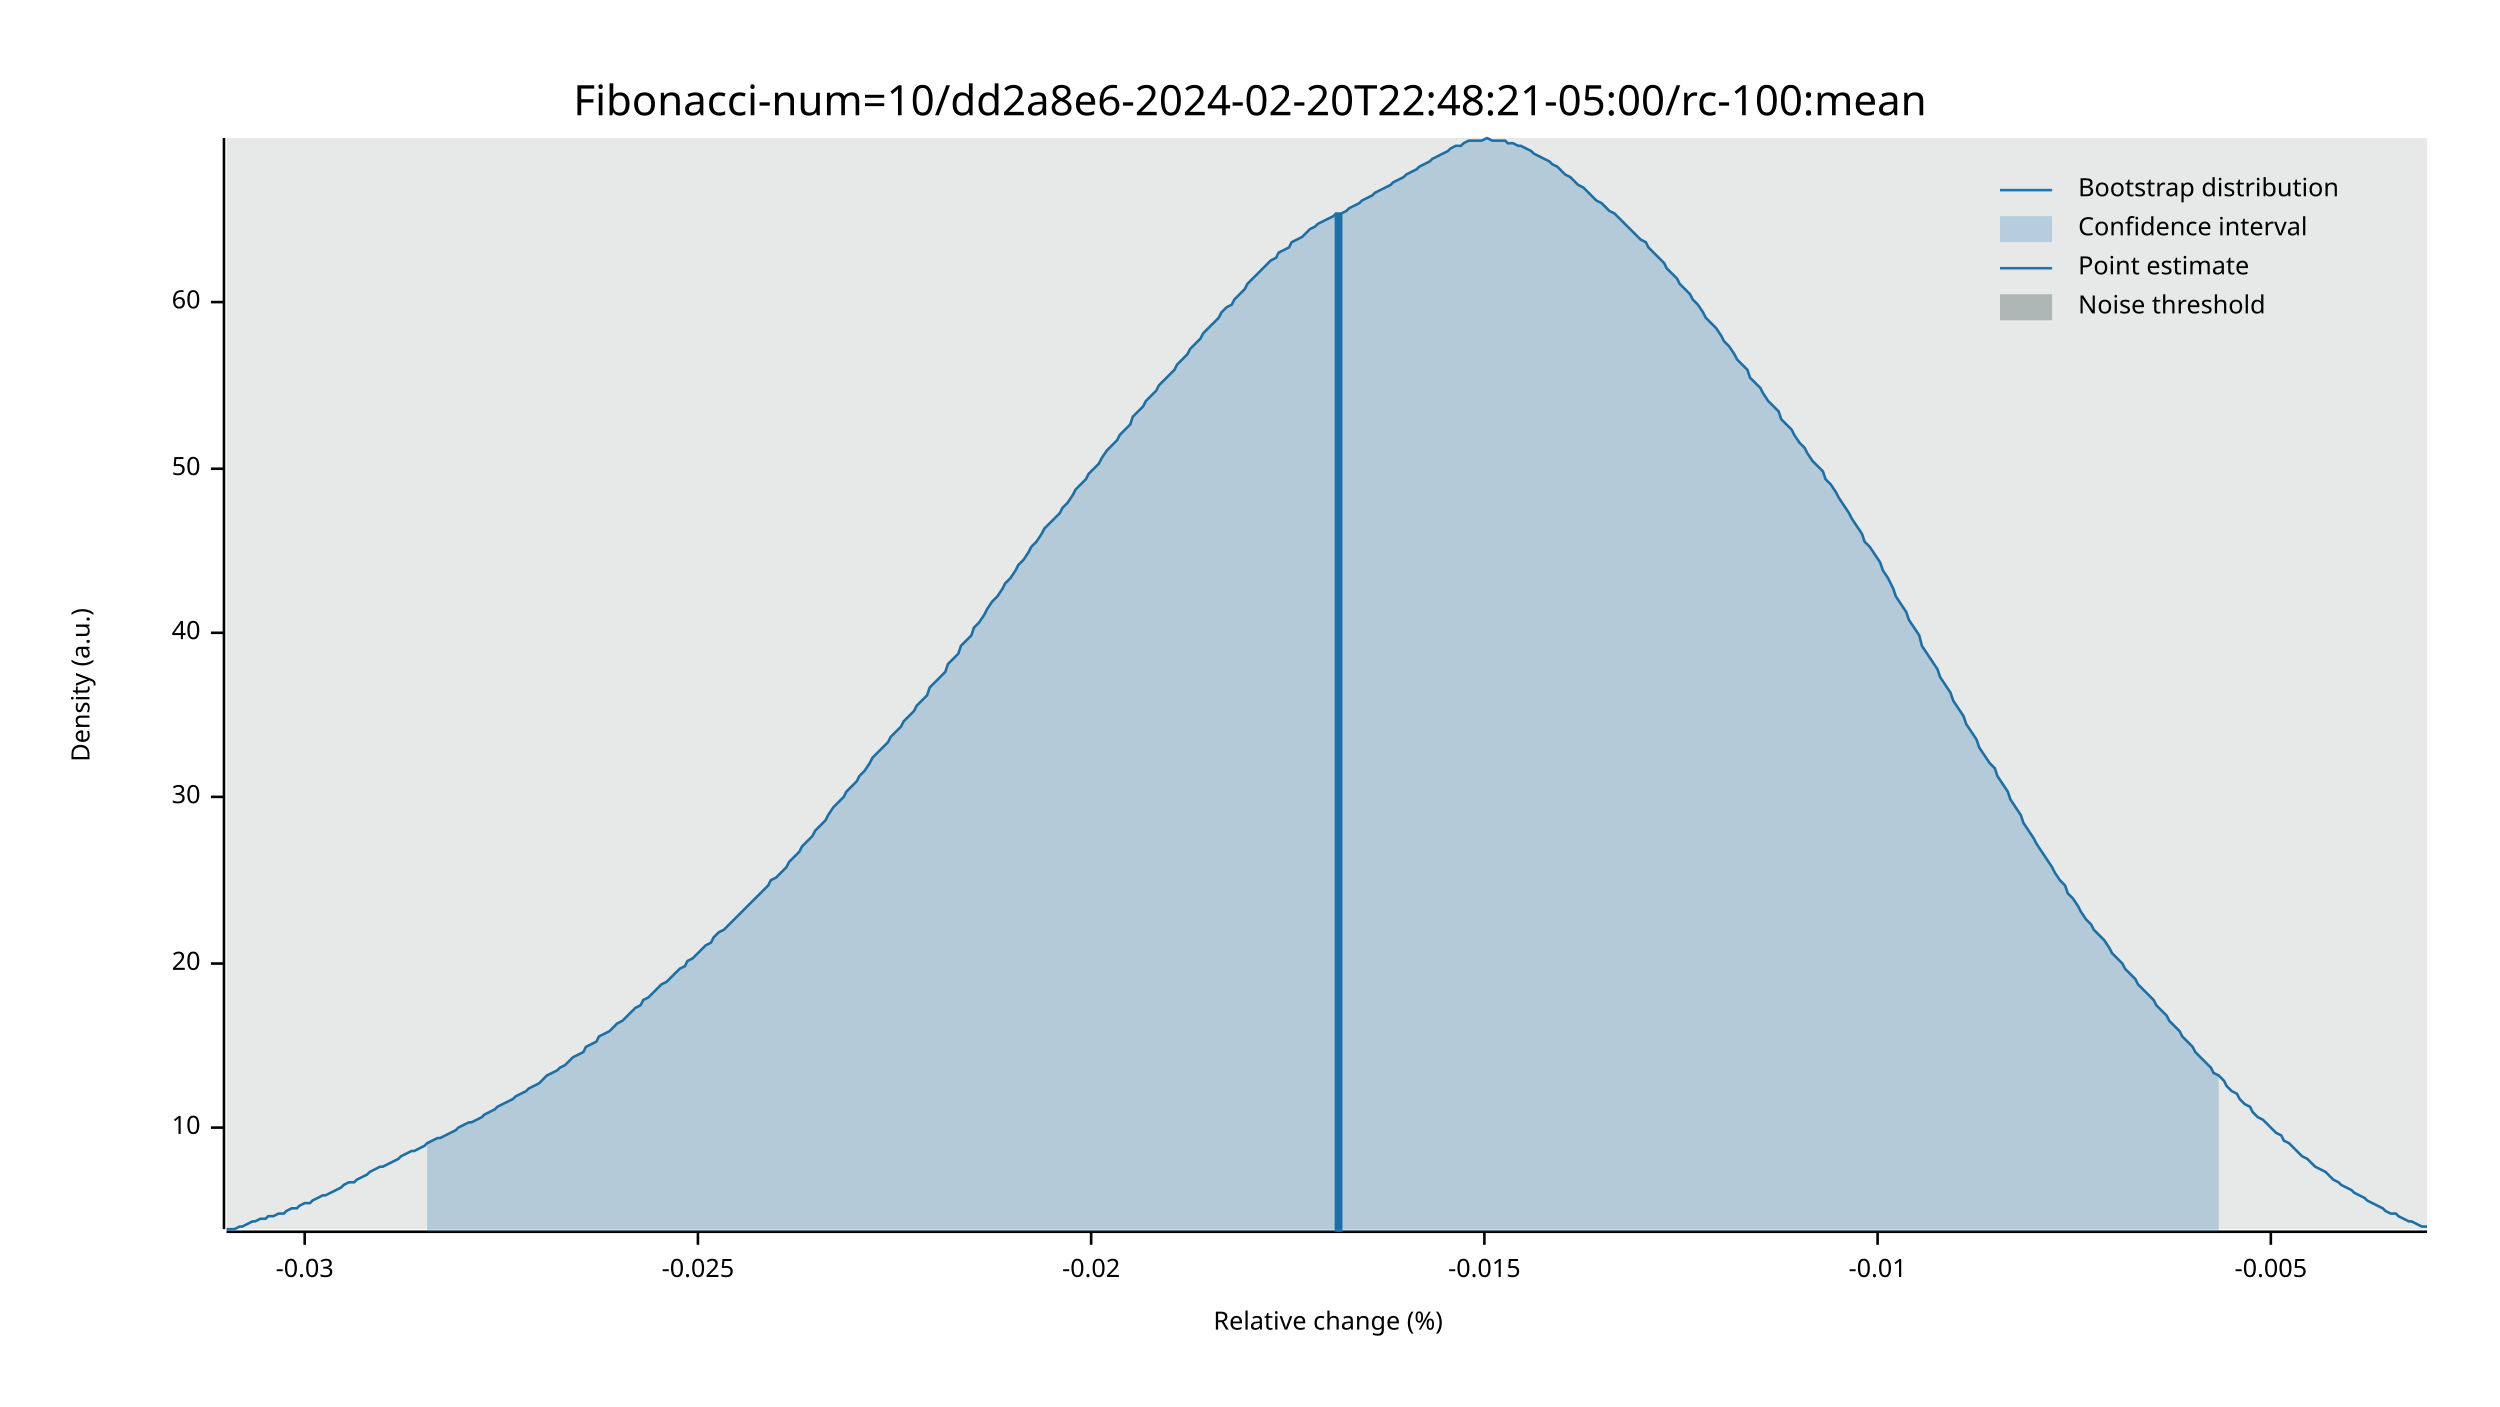
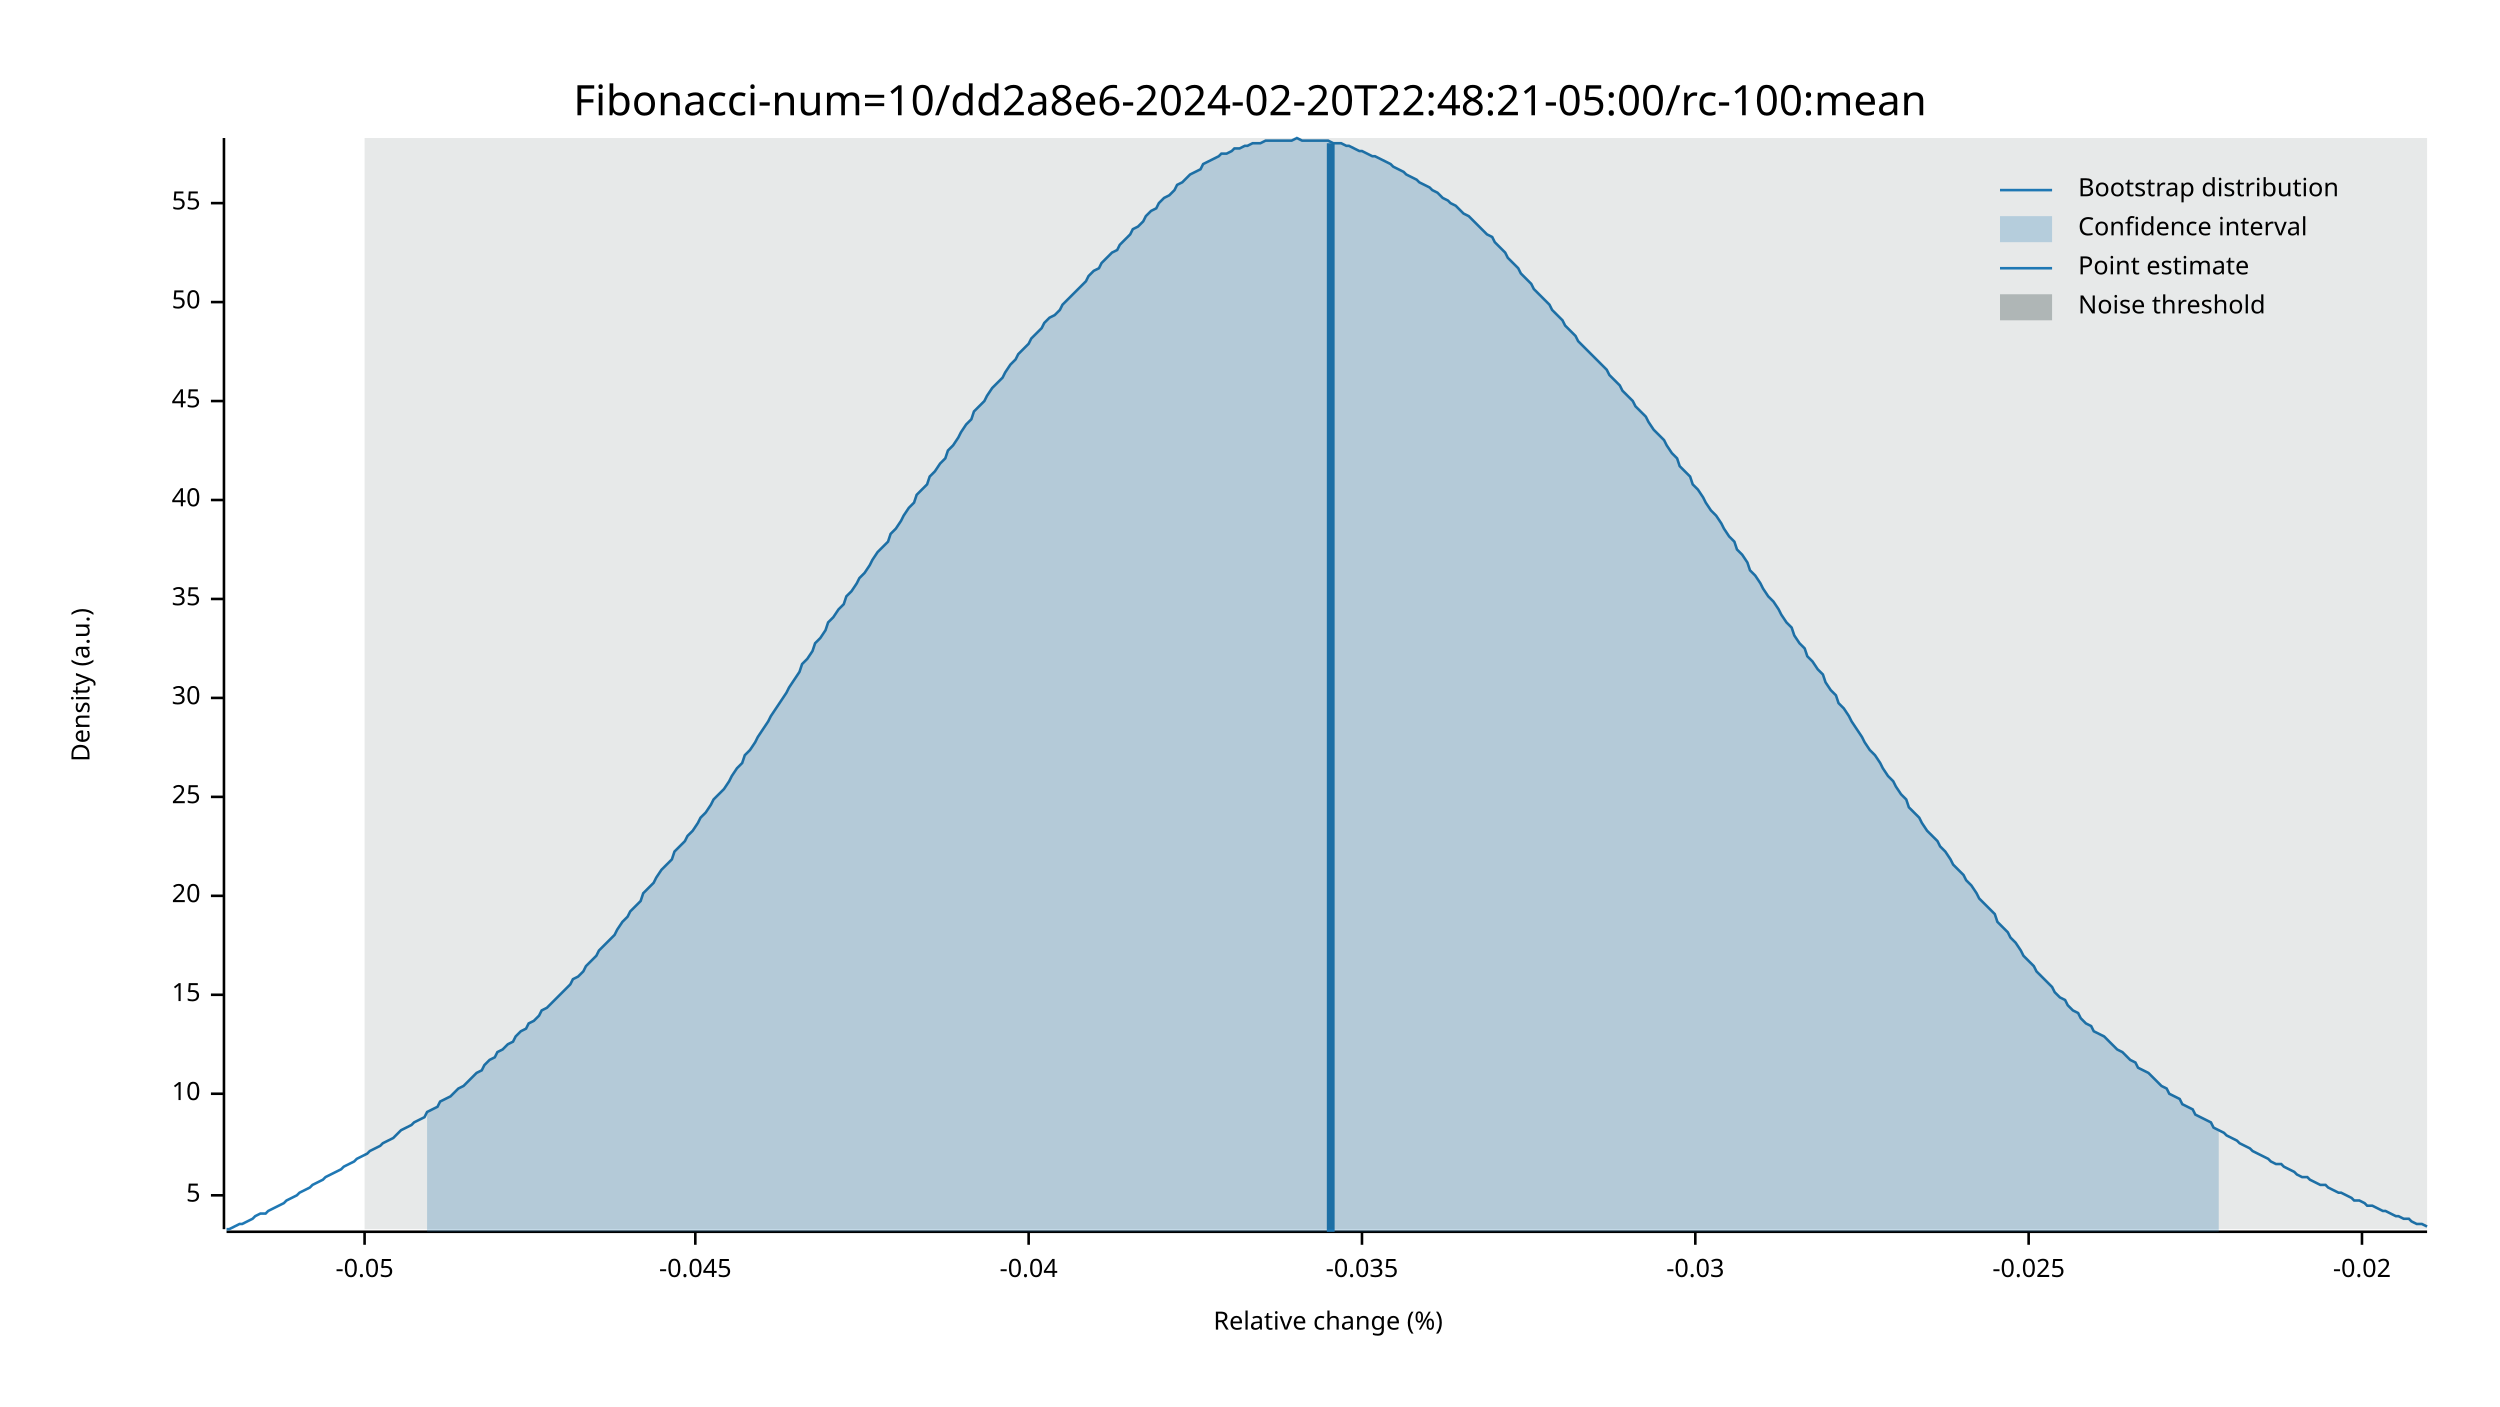
<svg xmlns="http://www.w3.org/2000/svg" width="960" height="540" viewBox="0 0 960 540">
  <text x="480" y="32" dy="0.76em" text-anchor="middle" font-family="sans-serif" font-size="16.129" opacity="1" fill="#000000">
Fibonacci-num=10/dd2a8e6-2024-02-20T22:48:21-05:00/rc-100:mean
</text>
  <text x="27" y="263" dy="0.76em" text-anchor="middle" font-family="sans-serif" font-size="9.677" opacity="1" fill="#000000" transform="rotate(270, 27, 263)">
Density (a.u.)
</text>
  <text x="510" y="513" dy="-0.5ex" text-anchor="middle" font-family="sans-serif" font-size="9.677" opacity="1" fill="#000000">
Relative change (%)
</text>
  <polyline fill="none" opacity="1" stroke="#000000" stroke-width="1" points="86,53 86,472 " />
-   <text x="77" y="433" dy="0.5ex" text-anchor="end" font-family="sans-serif" font-size="9.677" opacity="1" fill="#000000">
+   <text x="77" y="459" dy="0.5ex" text-anchor="end" font-family="sans-serif" font-size="9.677" opacity="1" fill="#000000">
+ 5
+ </text>
+   <polyline fill="none" opacity="1" stroke="#000000" stroke-width="1" points="81,459 86,459 " />
+   <text x="77" y="420" dy="0.5ex" text-anchor="end" font-family="sans-serif" font-size="9.677" opacity="1" fill="#000000">
10
</text>
-   <polyline fill="none" opacity="1" stroke="#000000" stroke-width="1" points="81,433 86,433 " />
-   <text x="77" y="370" dy="0.5ex" text-anchor="end" font-family="sans-serif" font-size="9.677" opacity="1" fill="#000000">
+   <polyline fill="none" opacity="1" stroke="#000000" stroke-width="1" points="81,420 86,420 " />
+   <text x="77" y="382" dy="0.5ex" text-anchor="end" font-family="sans-serif" font-size="9.677" opacity="1" fill="#000000">
+ 15
+ </text>
+   <polyline fill="none" opacity="1" stroke="#000000" stroke-width="1" points="81,382 86,382 " />
+   <text x="77" y="344" dy="0.5ex" text-anchor="end" font-family="sans-serif" font-size="9.677" opacity="1" fill="#000000">
20
</text>
-   <polyline fill="none" opacity="1" stroke="#000000" stroke-width="1" points="81,370 86,370 " />
+   <polyline fill="none" opacity="1" stroke="#000000" stroke-width="1" points="81,344 86,344 " />
  <text x="77" y="306" dy="0.5ex" text-anchor="end" font-family="sans-serif" font-size="9.677" opacity="1" fill="#000000">
+ 25
+ </text>
+   <polyline fill="none" opacity="1" stroke="#000000" stroke-width="1" points="81,306 86,306 " />
+   <text x="77" y="268" dy="0.5ex" text-anchor="end" font-family="sans-serif" font-size="9.677" opacity="1" fill="#000000">
30
</text>
-   <polyline fill="none" opacity="1" stroke="#000000" stroke-width="1" points="81,306 86,306 " />
-   <text x="77" y="243" dy="0.5ex" text-anchor="end" font-family="sans-serif" font-size="9.677" opacity="1" fill="#000000">
+   <polyline fill="none" opacity="1" stroke="#000000" stroke-width="1" points="81,268 86,268 " />
+   <text x="77" y="230" dy="0.5ex" text-anchor="end" font-family="sans-serif" font-size="9.677" opacity="1" fill="#000000">
+ 35
+ </text>
+   <polyline fill="none" opacity="1" stroke="#000000" stroke-width="1" points="81,230 86,230 " />
+   <text x="77" y="192" dy="0.5ex" text-anchor="end" font-family="sans-serif" font-size="9.677" opacity="1" fill="#000000">
40
</text>
-   <polyline fill="none" opacity="1" stroke="#000000" stroke-width="1" points="81,243 86,243 " />
-   <text x="77" y="180" dy="0.5ex" text-anchor="end" font-family="sans-serif" font-size="9.677" opacity="1" fill="#000000">
+   <polyline fill="none" opacity="1" stroke="#000000" stroke-width="1" points="81,192 86,192 " />
+   <text x="77" y="154" dy="0.5ex" text-anchor="end" font-family="sans-serif" font-size="9.677" opacity="1" fill="#000000">
+ 45
+ </text>
+   <polyline fill="none" opacity="1" stroke="#000000" stroke-width="1" points="81,154 86,154 " />
+   <text x="77" y="116" dy="0.5ex" text-anchor="end" font-family="sans-serif" font-size="9.677" opacity="1" fill="#000000">
50
</text>
-   <polyline fill="none" opacity="1" stroke="#000000" stroke-width="1" points="81,180 86,180 " />
-   <text x="77" y="116" dy="0.5ex" text-anchor="end" font-family="sans-serif" font-size="9.677" opacity="1" fill="#000000">
- 60
+   <polyline fill="none" opacity="1" stroke="#000000" stroke-width="1" points="81,116 86,116 " />
+   <text x="77" y="78" dy="0.5ex" text-anchor="end" font-family="sans-serif" font-size="9.677" opacity="1" fill="#000000">
+ 55
</text>
-   <polyline fill="none" opacity="1" stroke="#000000" stroke-width="1" points="81,116 86,116 " />
+   <polyline fill="none" opacity="1" stroke="#000000" stroke-width="1" points="81,78 86,78 " />
  <polyline fill="none" opacity="1" stroke="#000000" stroke-width="1" points="87,473 932,473 " />
-   <text x="117" y="483" dy="0.76em" text-anchor="middle" font-family="sans-serif" font-size="9.677" opacity="1" fill="#000000">
+   <text x="140" y="483" dy="0.76em" text-anchor="middle" font-family="sans-serif" font-size="9.677" opacity="1" fill="#000000">
+ -0.05
+ </text>
+   <polyline fill="none" opacity="1" stroke="#000000" stroke-width="1" points="140,473 140,478 " />
+   <text x="267" y="483" dy="0.76em" text-anchor="middle" font-family="sans-serif" font-size="9.677" opacity="1" fill="#000000">
+ -0.045
+ </text>
+   <polyline fill="none" opacity="1" stroke="#000000" stroke-width="1" points="267,473 267,478 " />
+   <text x="395" y="483" dy="0.76em" text-anchor="middle" font-family="sans-serif" font-size="9.677" opacity="1" fill="#000000">
+ -0.04
+ </text>
+   <polyline fill="none" opacity="1" stroke="#000000" stroke-width="1" points="395,473 395,478 " />
+   <text x="523" y="483" dy="0.76em" text-anchor="middle" font-family="sans-serif" font-size="9.677" opacity="1" fill="#000000">
+ -0.035
+ </text>
+   <polyline fill="none" opacity="1" stroke="#000000" stroke-width="1" points="523,473 523,478 " />
+   <text x="651" y="483" dy="0.76em" text-anchor="middle" font-family="sans-serif" font-size="9.677" opacity="1" fill="#000000">
-0.03
</text>
-   <polyline fill="none" opacity="1" stroke="#000000" stroke-width="1" points="117,473 117,478 " />
-   <text x="268" y="483" dy="0.76em" text-anchor="middle" font-family="sans-serif" font-size="9.677" opacity="1" fill="#000000">
+   <polyline fill="none" opacity="1" stroke="#000000" stroke-width="1" points="651,473 651,478 " />
+   <text x="779" y="483" dy="0.76em" text-anchor="middle" font-family="sans-serif" font-size="9.677" opacity="1" fill="#000000">
-0.025
</text>
-   <polyline fill="none" opacity="1" stroke="#000000" stroke-width="1" points="268,473 268,478 " />
-   <text x="419" y="483" dy="0.76em" text-anchor="middle" font-family="sans-serif" font-size="9.677" opacity="1" fill="#000000">
+   <polyline fill="none" opacity="1" stroke="#000000" stroke-width="1" points="779,473 779,478 " />
+   <text x="907" y="483" dy="0.76em" text-anchor="middle" font-family="sans-serif" font-size="9.677" opacity="1" fill="#000000">
-0.02
</text>
-   <polyline fill="none" opacity="1" stroke="#000000" stroke-width="1" points="419,473 419,478 " />
-   <text x="570" y="483" dy="0.76em" text-anchor="middle" font-family="sans-serif" font-size="9.677" opacity="1" fill="#000000">
- -0.015
- </text>
-   <polyline fill="none" opacity="1" stroke="#000000" stroke-width="1" points="570,473 570,478 " />
-   <text x="721" y="483" dy="0.76em" text-anchor="middle" font-family="sans-serif" font-size="9.677" opacity="1" fill="#000000">
- -0.01
- </text>
-   <polyline fill="none" opacity="1" stroke="#000000" stroke-width="1" points="721,473 721,478 " />
-   <text x="872" y="483" dy="0.76em" text-anchor="middle" font-family="sans-serif" font-size="9.677" opacity="1" fill="#000000">
- -0.005
- </text>
-   <polyline fill="none" opacity="1" stroke="#000000" stroke-width="1" points="872,473 872,478 " />
-   <polyline fill="none" opacity="1" stroke="#1F78B4" stroke-width="1" points="87,472 88,472 90,472 92,471 93,471 95,470 97,469 98,469 100,468 102,468 103,467 105,467 107,466 109,466 110,465 112,464 114,464 115,463 117,462 119,462 120,461 122,460 124,459 125,459 127,458 129,457 131,456 132,455 134,454 136,454 137,453 139,452 141,451 142,450 144,449 146,448 147,448 149,447 151,446 153,445 154,444 156,443 158,442 159,442 161,441 163,440 164,439 166,438 168,437 169,437 171,436 173,435 175,434 176,433 178,432 180,431 181,431 183,430 185,429 186,428 188,427 190,426 191,425 193,424 195,423 197,422 198,421 200,420 202,419 203,418 205,417 207,416 208,415 210,413 212,412 214,411 215,410 217,409 219,407 220,406 222,405 224,404 225,402 227,401 229,400 230,398 232,397 234,396 236,394 237,393 239,392 241,390 242,389 244,387 246,386 247,384 249,383 251,381 252,380 254,378 256,377 258,375 259,374 261,372 263,371 264,369 266,368 268,366 269,365 271,363 273,362 274,360 276,358 278,357 280,355 281,354 283,352 285,350 286,349 288,347 290,345 291,344 293,342 295,340 296,338 298,337 300,335 302,333 303,331 305,329 307,327 308,325 310,323 312,321 313,319 315,317 317,315 318,313 320,310 322,308 324,306 325,304 327,302 329,300 330,298 332,296 334,293 335,291 337,289 339,287 341,285 342,283 344,281 346,279 347,277 349,275 351,273 352,271 354,269 356,267 357,264 359,262 361,260 363,258 364,255 366,253 368,251 369,248 371,246 373,244 374,241 376,239 378,236 379,234 381,231 383,229 385,226 386,224 388,222 390,219 391,217 393,215 395,212 396,210 398,208 400,205 401,203 403,201 405,199 407,197 408,195 410,193 412,190 413,188 415,186 417,184 418,182 420,180 422,178 423,176 425,173 427,171 429,169 430,167 432,165 434,163 435,160 437,158 439,156 440,154 442,152 444,150 445,148 447,146 449,144 451,142 452,140 454,138 456,136 457,134 459,132 461,130 462,128 464,126 466,124 468,122 469,120 471,118 473,117 474,115 476,113 478,111 479,109 481,107 483,105 484,104 486,102 488,100 490,99 491,97 493,96 495,95 496,93 498,92 500,91 501,90 503,88 505,87 506,86 508,85 510,84 512,83 513,82 515,82 517,81 518,80 520,79 522,78 523,77 525,76 527,75 528,74 530,73 532,72 534,71 535,70 537,69 539,68 540,67 542,66 544,65 545,64 547,63 549,62 550,61 552,60 554,59 556,58 557,57 559,56 561,56 562,55 564,54 566,54 567,54 569,54 571,53 573,54 574,54 576,54 578,54 579,55 581,55 583,56 584,56 586,57 588,58 589,59 591,60 593,61 595,62 596,63 598,64 600,66 601,67 603,68 605,70 606,71 608,72 610,74 611,75 613,77 615,78 617,80 618,81 620,82 622,84 623,85 625,87 627,89 628,90 630,92 632,93 633,95 635,97 637,99 639,101 640,103 642,105 644,107 645,109 647,111 649,113 650,115 652,117 654,120 655,122 657,124 659,126 661,129 662,131 664,133 666,136 667,138 669,140 671,142 672,145 674,147 676,149 677,151 679,154 681,156 683,158 684,161 686,163 688,165 689,167 691,170 693,172 694,174 696,177 698,179 700,181 701,184 703,186 705,189 706,191 708,194 710,197 711,199 713,202 715,205 716,208 718,210 720,213 722,216 723,219 725,222 727,226 728,229 730,232 732,235 733,238 735,241 737,244 738,248 740,251 742,254 744,257 745,260 747,263 749,266 750,269 752,272 754,275 755,278 757,281 759,284 760,287 762,290 764,293 766,295 767,298 769,301 771,304 772,307 774,310 776,313 777,316 779,319 781,322 782,324 784,327 786,330 788,333 789,335 791,338 793,340 794,343 796,345 798,348 799,350 801,353 803,355 804,357 806,359 808,361 810,364 811,366 813,368 815,370 816,372 818,374 820,376 821,378 823,380 825,382 827,384 828,386 830,388 832,390 833,392 835,394 837,396 838,398 840,400 842,402 843,404 845,406 847,408 849,410 850,412 852,413 854,415 855,417 857,419 859,420 860,422 862,424 864,425 865,427 867,429 869,430 871,432 872,433 874,435 876,436 877,438 879,439 881,441 882,442 884,444 886,445 887,446 889,448 891,449 893,450 894,451 896,453 898,454 899,455 901,456 903,457 904,458 906,459 908,460 909,461 911,462 913,463 915,464 916,465 918,466 920,466 921,467 923,468 925,469 926,469 928,470 930,471 932,471 " />
-   <polygon opacity="0.25" fill="#1F78B4" points="164,439 166,438 168,437 169,437 171,436 173,435 175,434 176,433 178,432 180,431 181,431 183,430 185,429 186,428 188,427 190,426 191,425 193,424 195,423 197,422 198,421 200,420 202,419 203,418 205,417 207,416 208,415 210,413 212,412 214,411 215,410 217,409 219,407 220,406 222,405 224,404 225,402 227,401 229,400 230,398 232,397 234,396 236,394 237,393 239,392 241,390 242,389 244,387 246,386 247,384 249,383 251,381 252,380 254,378 256,377 258,375 259,374 261,372 263,371 264,369 266,368 268,366 269,365 271,363 273,362 274,360 276,358 278,357 280,355 281,354 283,352 285,350 286,349 288,347 290,345 291,344 293,342 295,340 296,338 298,337 300,335 302,333 303,331 305,329 307,327 308,325 310,323 312,321 313,319 315,317 317,315 318,313 320,310 322,308 324,306 325,304 327,302 329,300 330,298 332,296 334,293 335,291 337,289 339,287 341,285 342,283 344,281 346,279 347,277 349,275 351,273 352,271 354,269 356,267 357,264 359,262 361,260 363,258 364,255 366,253 368,251 369,248 371,246 373,244 374,241 376,239 378,236 379,234 381,231 383,229 385,226 386,224 388,222 390,219 391,217 393,215 395,212 396,210 398,208 400,205 401,203 403,201 405,199 407,197 408,195 410,193 412,190 413,188 415,186 417,184 418,182 420,180 422,178 423,176 425,173 427,171 429,169 430,167 432,165 434,163 435,160 437,158 439,156 440,154 442,152 444,150 445,148 447,146 449,144 451,142 452,140 454,138 456,136 457,134 459,132 461,130 462,128 464,126 466,124 468,122 469,120 471,118 473,117 474,115 476,113 478,111 479,109 481,107 483,105 484,104 486,102 488,100 490,99 491,97 493,96 495,95 496,93 498,92 500,91 501,90 503,88 505,87 506,86 508,85 510,84 512,83 513,82 515,82 517,81 518,80 520,79 522,78 523,77 525,76 527,75 528,74 530,73 532,72 534,71 535,70 537,69 539,68 540,67 542,66 544,65 545,64 547,63 549,62 550,61 552,60 554,59 556,58 557,57 559,56 561,56 562,55 564,54 566,54 567,54 569,54 571,53 573,54 574,54 576,54 578,54 579,55 581,55 583,56 584,56 586,57 588,58 589,59 591,60 593,61 595,62 596,63 598,64 600,66 601,67 603,68 605,70 606,71 608,72 610,74 611,75 613,77 615,78 617,80 618,81 620,82 622,84 623,85 625,87 627,89 628,90 630,92 632,93 633,95 635,97 637,99 639,101 640,103 642,105 644,107 645,109 647,111 649,113 650,115 652,117 654,120 655,122 657,124 659,126 661,129 662,131 664,133 666,136 667,138 669,140 671,142 672,145 674,147 676,149 677,151 679,154 681,156 683,158 684,161 686,163 688,165 689,167 691,170 693,172 694,174 696,177 698,179 700,181 701,184 703,186 705,189 706,191 708,194 710,197 711,199 713,202 715,205 716,208 718,210 720,213 722,216 723,219 725,222 727,226 728,229 730,232 732,235 733,238 735,241 737,244 738,248 740,251 742,254 744,257 745,260 747,263 749,266 750,269 752,272 754,275 755,278 757,281 759,284 760,287 762,290 764,293 766,295 767,298 769,301 771,304 772,307 774,310 776,313 777,316 779,319 781,322 782,324 784,327 786,330 788,333 789,335 791,338 793,340 794,343 796,345 798,348 799,350 801,353 803,355 804,357 806,359 808,361 810,364 811,366 813,368 815,370 816,372 818,374 820,376 821,378 823,380 825,382 827,384 828,386 830,388 832,390 833,392 835,394 837,396 838,398 840,400 842,402 843,404 845,406 847,408 849,410 850,412 852,413 852,473 164,473 " />
-   <polyline fill="none" opacity="1" stroke="#1F78B4" stroke-width="3" points="514,473 514,82 " />
-   <rect x="87" y="53" width="845" height="419" opacity="0.1" fill="#071A1C" stroke="none" />
+   <polyline fill="none" opacity="1" stroke="#000000" stroke-width="1" points="907,473 907,478 " />
+   <polyline fill="none" opacity="1" stroke="#1F78B4" stroke-width="1" points="87,472 88,472 90,471 92,470 93,470 95,469 97,468 98,467 100,466 102,466 103,465 105,464 107,463 109,462 110,461 112,460 114,459 115,458 117,457 119,456 120,455 122,454 124,453 125,452 127,451 129,450 131,449 132,448 134,447 136,446 137,445 139,444 141,443 142,442 144,441 146,440 147,439 149,438 151,437 153,435 154,434 156,433 158,432 159,431 161,430 163,429 164,427 166,426 168,425 169,423 171,422 173,421 175,419 176,418 178,417 180,415 181,414 183,412 185,411 186,409 188,407 190,406 191,404 193,403 195,401 197,400 198,398 200,396 202,395 203,393 205,392 207,390 208,388 210,387 212,385 214,383 215,382 217,380 219,378 220,376 222,375 224,373 225,371 227,369 229,367 230,365 232,363 234,361 236,359 237,357 239,354 241,352 242,350 244,348 246,346 247,343 249,341 251,339 252,337 254,334 256,332 258,330 259,327 261,325 263,323 264,321 266,319 268,316 269,314 271,312 273,309 274,307 276,305 278,303 280,300 281,298 283,295 285,293 286,290 288,288 290,285 291,283 293,280 295,277 296,275 298,272 300,269 302,266 303,264 305,261 307,258 308,255 310,253 312,250 313,247 315,245 317,242 318,239 320,237 322,234 324,232 325,229 327,227 329,224 330,222 332,220 334,217 335,215 337,212 339,210 341,208 342,205 344,203 346,200 347,198 349,195 351,193 352,190 354,188 356,186 357,183 359,181 361,178 363,176 364,173 366,171 368,168 369,166 371,163 373,161 374,158 376,156 378,154 379,152 381,149 383,147 385,145 386,143 388,140 390,138 391,136 393,134 395,132 396,130 398,128 400,126 401,124 403,122 405,121 407,119 408,117 410,115 412,113 413,112 415,110 417,108 418,106 420,104 422,103 423,101 425,99 427,97 429,96 430,94 432,92 434,90 435,88 437,87 439,85 440,83 442,81 444,80 445,78 447,76 449,75 451,73 452,71 454,70 456,68 457,67 459,66 461,65 462,63 464,62 466,61 468,60 469,59 471,59 473,58 474,57 476,57 478,56 479,56 481,55 483,55 484,55 486,54 488,54 490,54 491,54 493,54 495,54 496,54 498,53 500,54 501,54 503,54 505,54 506,54 508,54 510,54 512,55 513,55 515,55 517,56 518,56 520,57 522,58 523,58 525,59 527,60 528,60 530,61 532,62 534,63 535,64 537,65 539,66 540,67 542,68 544,69 545,70 547,71 549,72 550,73 552,74 554,76 556,77 557,78 559,79 561,81 562,82 564,83 566,85 567,86 569,88 571,90 573,91 574,93 576,95 578,97 579,99 581,101 583,103 584,105 586,107 588,109 589,111 591,113 593,115 595,117 596,119 598,121 600,123 601,125 603,127 605,129 606,131 608,133 610,135 611,136 613,138 615,140 617,142 618,144 620,146 622,148 623,150 625,152 627,154 628,156 630,158 632,160 633,162 635,165 637,167 639,169 640,171 642,174 644,176 645,179 647,181 649,183 650,186 652,188 654,191 655,193 657,196 659,198 661,201 662,203 664,206 666,208 667,211 669,213 671,216 672,219 674,221 676,224 677,226 679,229 681,231 683,234 684,236 686,239 688,241 689,244 691,247 693,249 694,252 696,254 698,257 700,259 701,262 703,265 705,267 706,270 708,272 710,275 711,277 713,280 715,283 716,285 718,288 720,290 722,293 723,295 725,298 727,300 728,302 730,305 732,307 733,310 735,312 737,314 738,316 740,319 742,321 744,323 745,325 747,327 749,330 750,332 752,334 754,336 755,338 757,340 759,343 760,345 762,347 764,349 766,351 767,354 769,356 771,358 772,360 774,362 776,365 777,367 779,369 781,371 782,373 784,375 786,377 788,379 789,381 791,383 793,384 794,386 796,388 798,389 799,391 801,393 803,394 804,396 806,397 808,398 810,400 811,401 813,403 815,404 816,405 818,407 820,408 821,410 823,411 825,412 827,414 828,415 830,417 832,418 833,420 835,421 837,422 838,424 840,425 842,426 843,428 845,429 847,430 849,431 850,433 852,434 854,435 855,436 857,437 859,438 860,439 862,440 864,441 865,442 867,443 869,444 871,445 872,446 874,447 876,447 877,448 879,449 881,450 882,451 884,452 886,452 887,453 889,454 891,455 893,455 894,456 896,457 898,458 899,458 901,459 903,460 904,461 906,461 908,462 909,463 911,463 913,464 915,465 916,465 918,466 920,467 921,467 923,468 925,468 926,469 928,470 930,470 932,471 " />
+   <polygon opacity="0.25" fill="#1F78B4" points="164,427 166,426 168,425 169,423 171,422 173,421 175,419 176,418 178,417 180,415 181,414 183,412 185,411 186,409 188,407 190,406 191,404 193,403 195,401 197,400 198,398 200,396 202,395 203,393 205,392 207,390 208,388 210,387 212,385 214,383 215,382 217,380 219,378 220,376 222,375 224,373 225,371 227,369 229,367 230,365 232,363 234,361 236,359 237,357 239,354 241,352 242,350 244,348 246,346 247,343 249,341 251,339 252,337 254,334 256,332 258,330 259,327 261,325 263,323 264,321 266,319 268,316 269,314 271,312 273,309 274,307 276,305 278,303 280,300 281,298 283,295 285,293 286,290 288,288 290,285 291,283 293,280 295,277 296,275 298,272 300,269 302,266 303,264 305,261 307,258 308,255 310,253 312,250 313,247 315,245 317,242 318,239 320,237 322,234 324,232 325,229 327,227 329,224 330,222 332,220 334,217 335,215 337,212 339,210 341,208 342,205 344,203 346,200 347,198 349,195 351,193 352,190 354,188 356,186 357,183 359,181 361,178 363,176 364,173 366,171 368,168 369,166 371,163 373,161 374,158 376,156 378,154 379,152 381,149 383,147 385,145 386,143 388,140 390,138 391,136 393,134 395,132 396,130 398,128 400,126 401,124 403,122 405,121 407,119 408,117 410,115 412,113 413,112 415,110 417,108 418,106 420,104 422,103 423,101 425,99 427,97 429,96 430,94 432,92 434,90 435,88 437,87 439,85 440,83 442,81 444,80 445,78 447,76 449,75 451,73 452,71 454,70 456,68 457,67 459,66 461,65 462,63 464,62 466,61 468,60 469,59 471,59 473,58 474,57 476,57 478,56 479,56 481,55 483,55 484,55 486,54 488,54 490,54 491,54 493,54 495,54 496,54 498,53 500,54 501,54 503,54 505,54 506,54 508,54 510,54 512,55 513,55 515,55 517,56 518,56 520,57 522,58 523,58 525,59 527,60 528,60 530,61 532,62 534,63 535,64 537,65 539,66 540,67 542,68 544,69 545,70 547,71 549,72 550,73 552,74 554,76 556,77 557,78 559,79 561,81 562,82 564,83 566,85 567,86 569,88 571,90 573,91 574,93 576,95 578,97 579,99 581,101 583,103 584,105 586,107 588,109 589,111 591,113 593,115 595,117 596,119 598,121 600,123 601,125 603,127 605,129 606,131 608,133 610,135 611,136 613,138 615,140 617,142 618,144 620,146 622,148 623,150 625,152 627,154 628,156 630,158 632,160 633,162 635,165 637,167 639,169 640,171 642,174 644,176 645,179 647,181 649,183 650,186 652,188 654,191 655,193 657,196 659,198 661,201 662,203 664,206 666,208 667,211 669,213 671,216 672,219 674,221 676,224 677,226 679,229 681,231 683,234 684,236 686,239 688,241 689,244 691,247 693,249 694,252 696,254 698,257 700,259 701,262 703,265 705,267 706,270 708,272 710,275 711,277 713,280 715,283 716,285 718,288 720,290 722,293 723,295 725,298 727,300 728,302 730,305 732,307 733,310 735,312 737,314 738,316 740,319 742,321 744,323 745,325 747,327 749,330 750,332 752,334 754,336 755,338 757,340 759,343 760,345 762,347 764,349 766,351 767,354 769,356 771,358 772,360 774,362 776,365 777,367 779,369 781,371 782,373 784,375 786,377 788,379 789,381 791,383 793,384 794,386 796,388 798,389 799,391 801,393 803,394 804,396 806,397 808,398 810,400 811,401 813,403 815,404 816,405 818,407 820,408 821,410 823,411 825,412 827,414 828,415 830,417 832,418 833,420 835,421 837,422 838,424 840,425 842,426 843,428 845,429 847,430 849,431 850,433 852,434 852,473 164,473 " />
+   <polyline fill="none" opacity="1" stroke="#1F78B4" stroke-width="3" points="511,473 511,55 " />
+   <rect x="140" y="53" width="792" height="419" opacity="0.1" fill="#071A1C" stroke="none" />
  <text x="798" y="68" dy="0.76em" text-anchor="start" font-family="sans-serif" font-size="9.677" opacity="1" fill="#000000">
Bootstrap distribution
</text>
  <text x="798" y="83" dy="0.76em" text-anchor="start" font-family="sans-serif" font-size="9.677" opacity="1" fill="#000000">
Confidence interval
</text>
  <text x="798" y="98" dy="0.76em" text-anchor="start" font-family="sans-serif" font-size="9.677" opacity="1" fill="#000000">
Point estimate
</text>
  <text x="798" y="113" dy="0.76em" text-anchor="start" font-family="sans-serif" font-size="9.677" opacity="1" fill="#000000">
Noise threshold
</text>
  <polyline fill="none" opacity="1" stroke="#1F78B4" stroke-width="1" points="768,73 788,73 " />
  <rect x="768" y="83" width="20" height="10" opacity="0.25" fill="#1F78B4" stroke="none" />
  <polyline fill="none" opacity="1" stroke="#1F78B4" stroke-width="1" points="768,103 788,103 " />
  <rect x="768" y="113" width="20" height="10" opacity="0.25" fill="#071A1C" stroke="none" />
</svg>
